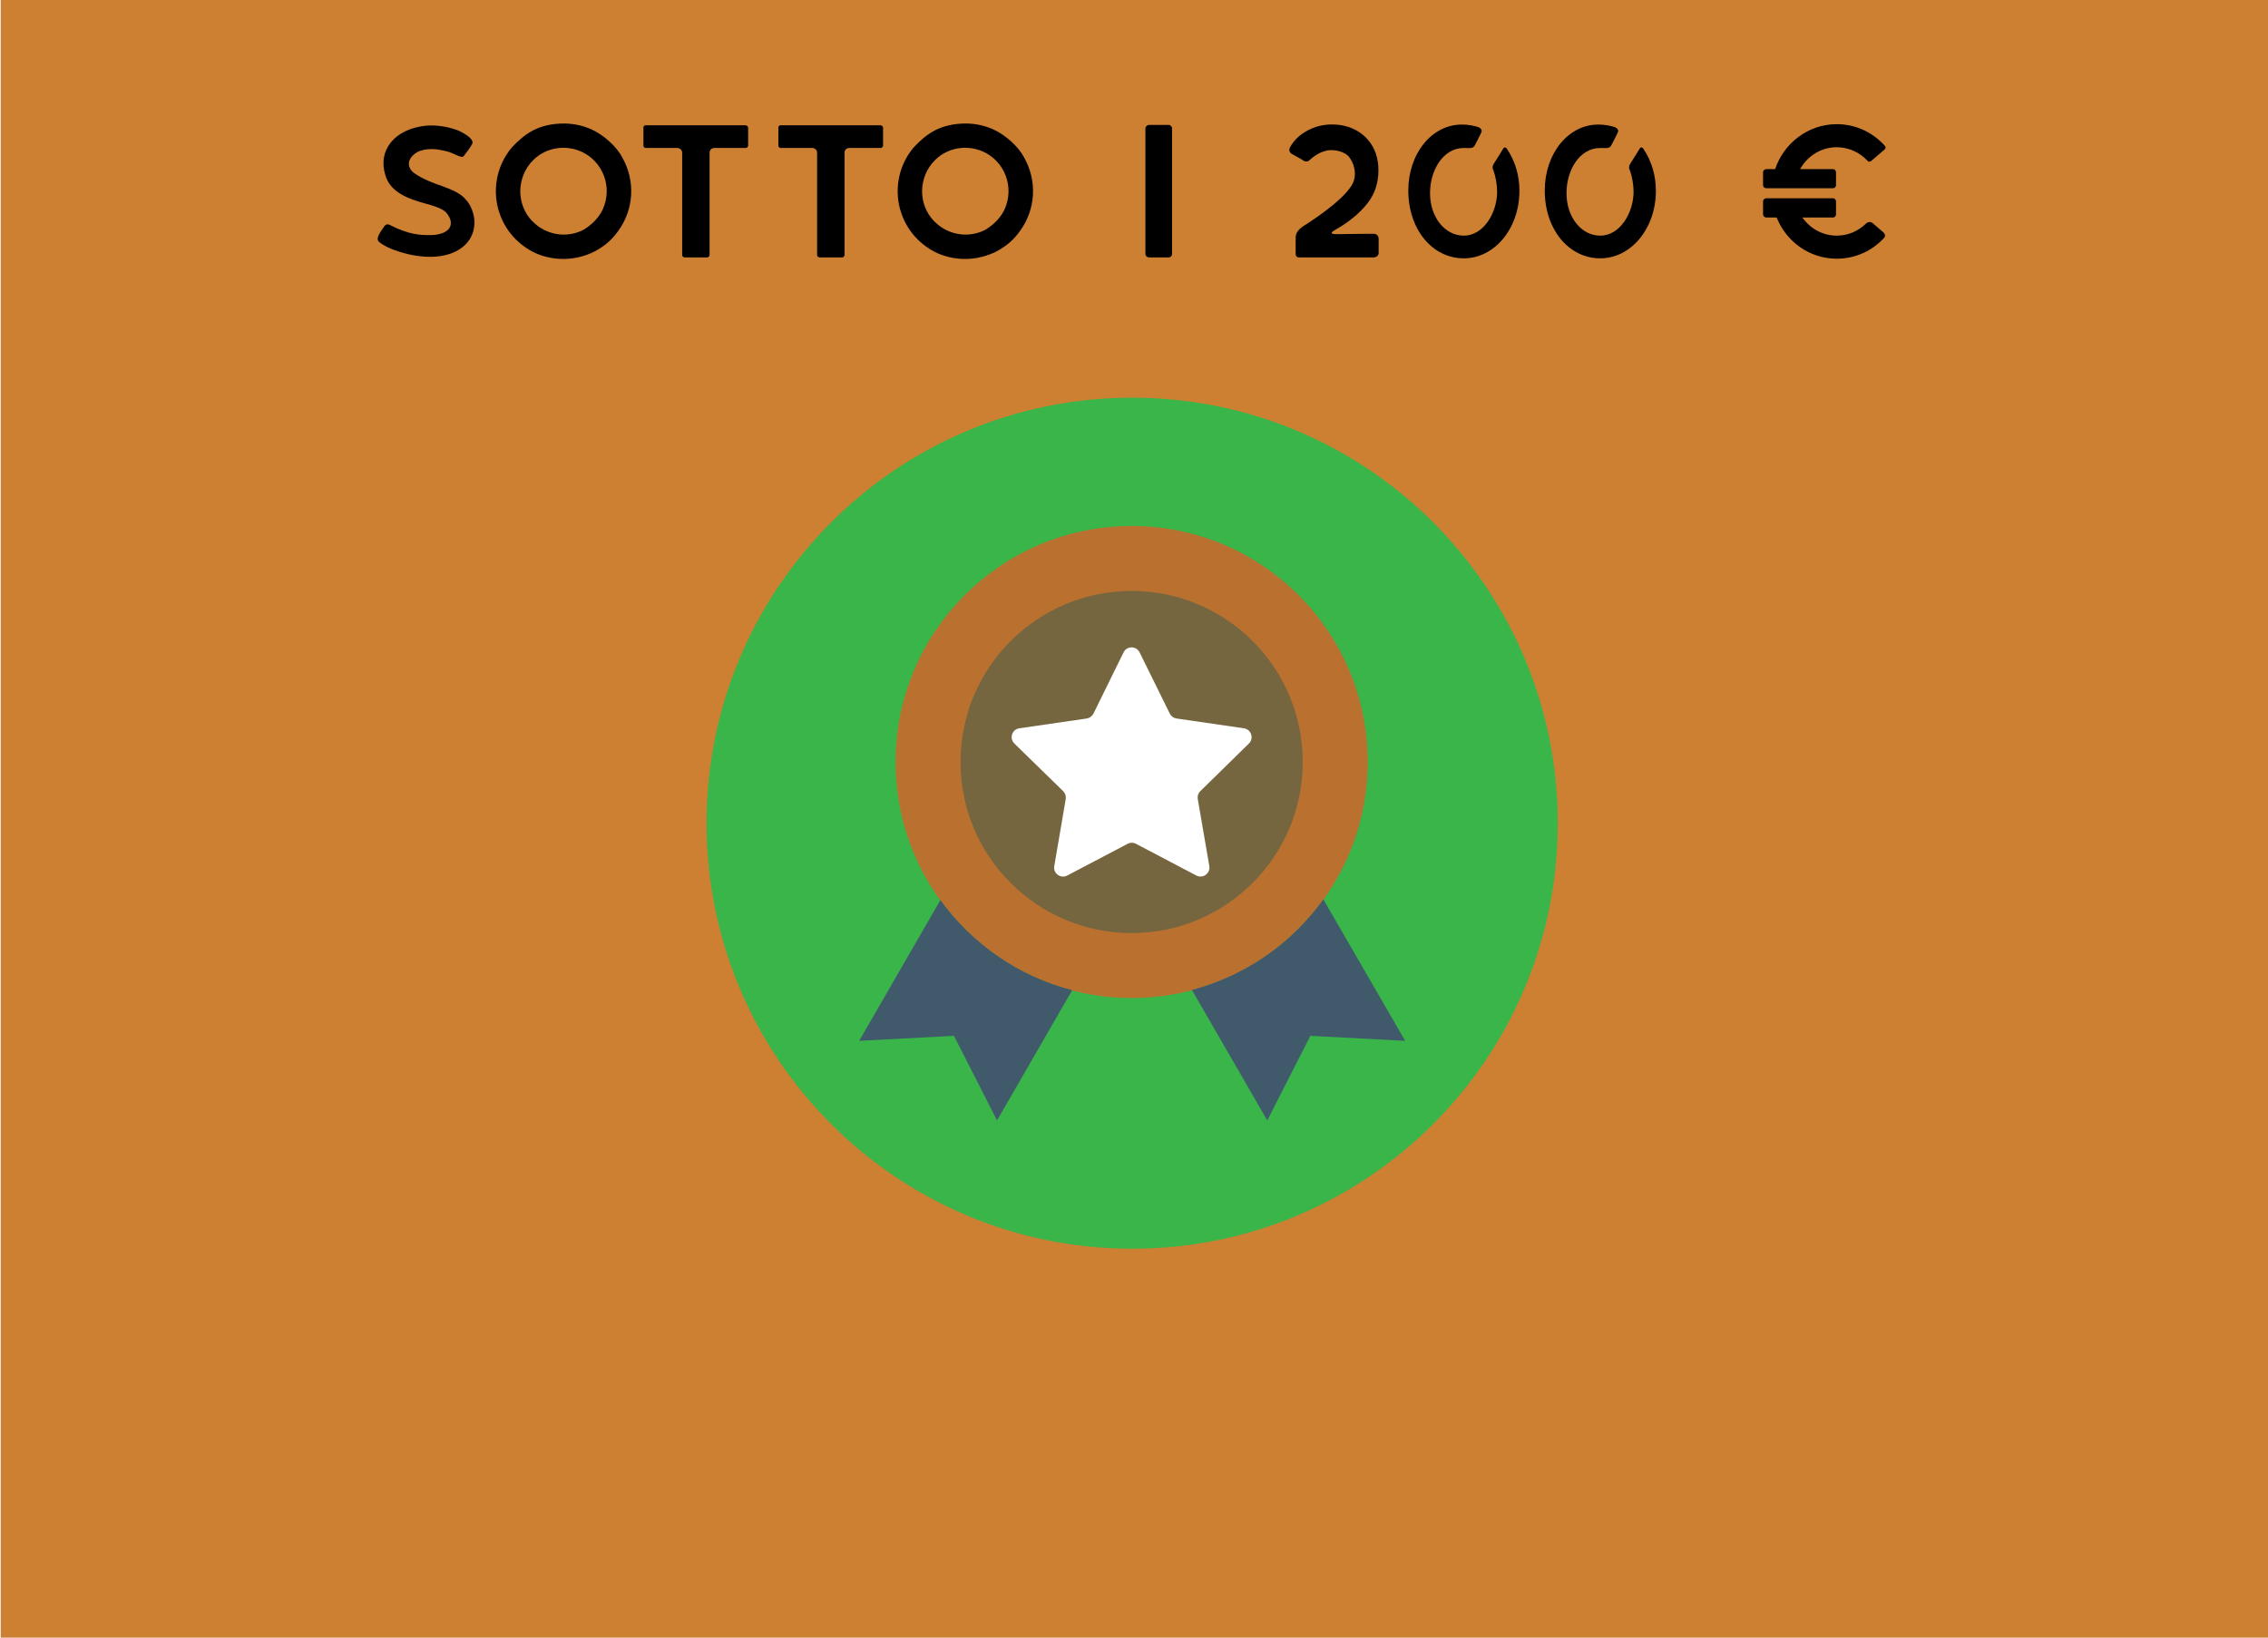
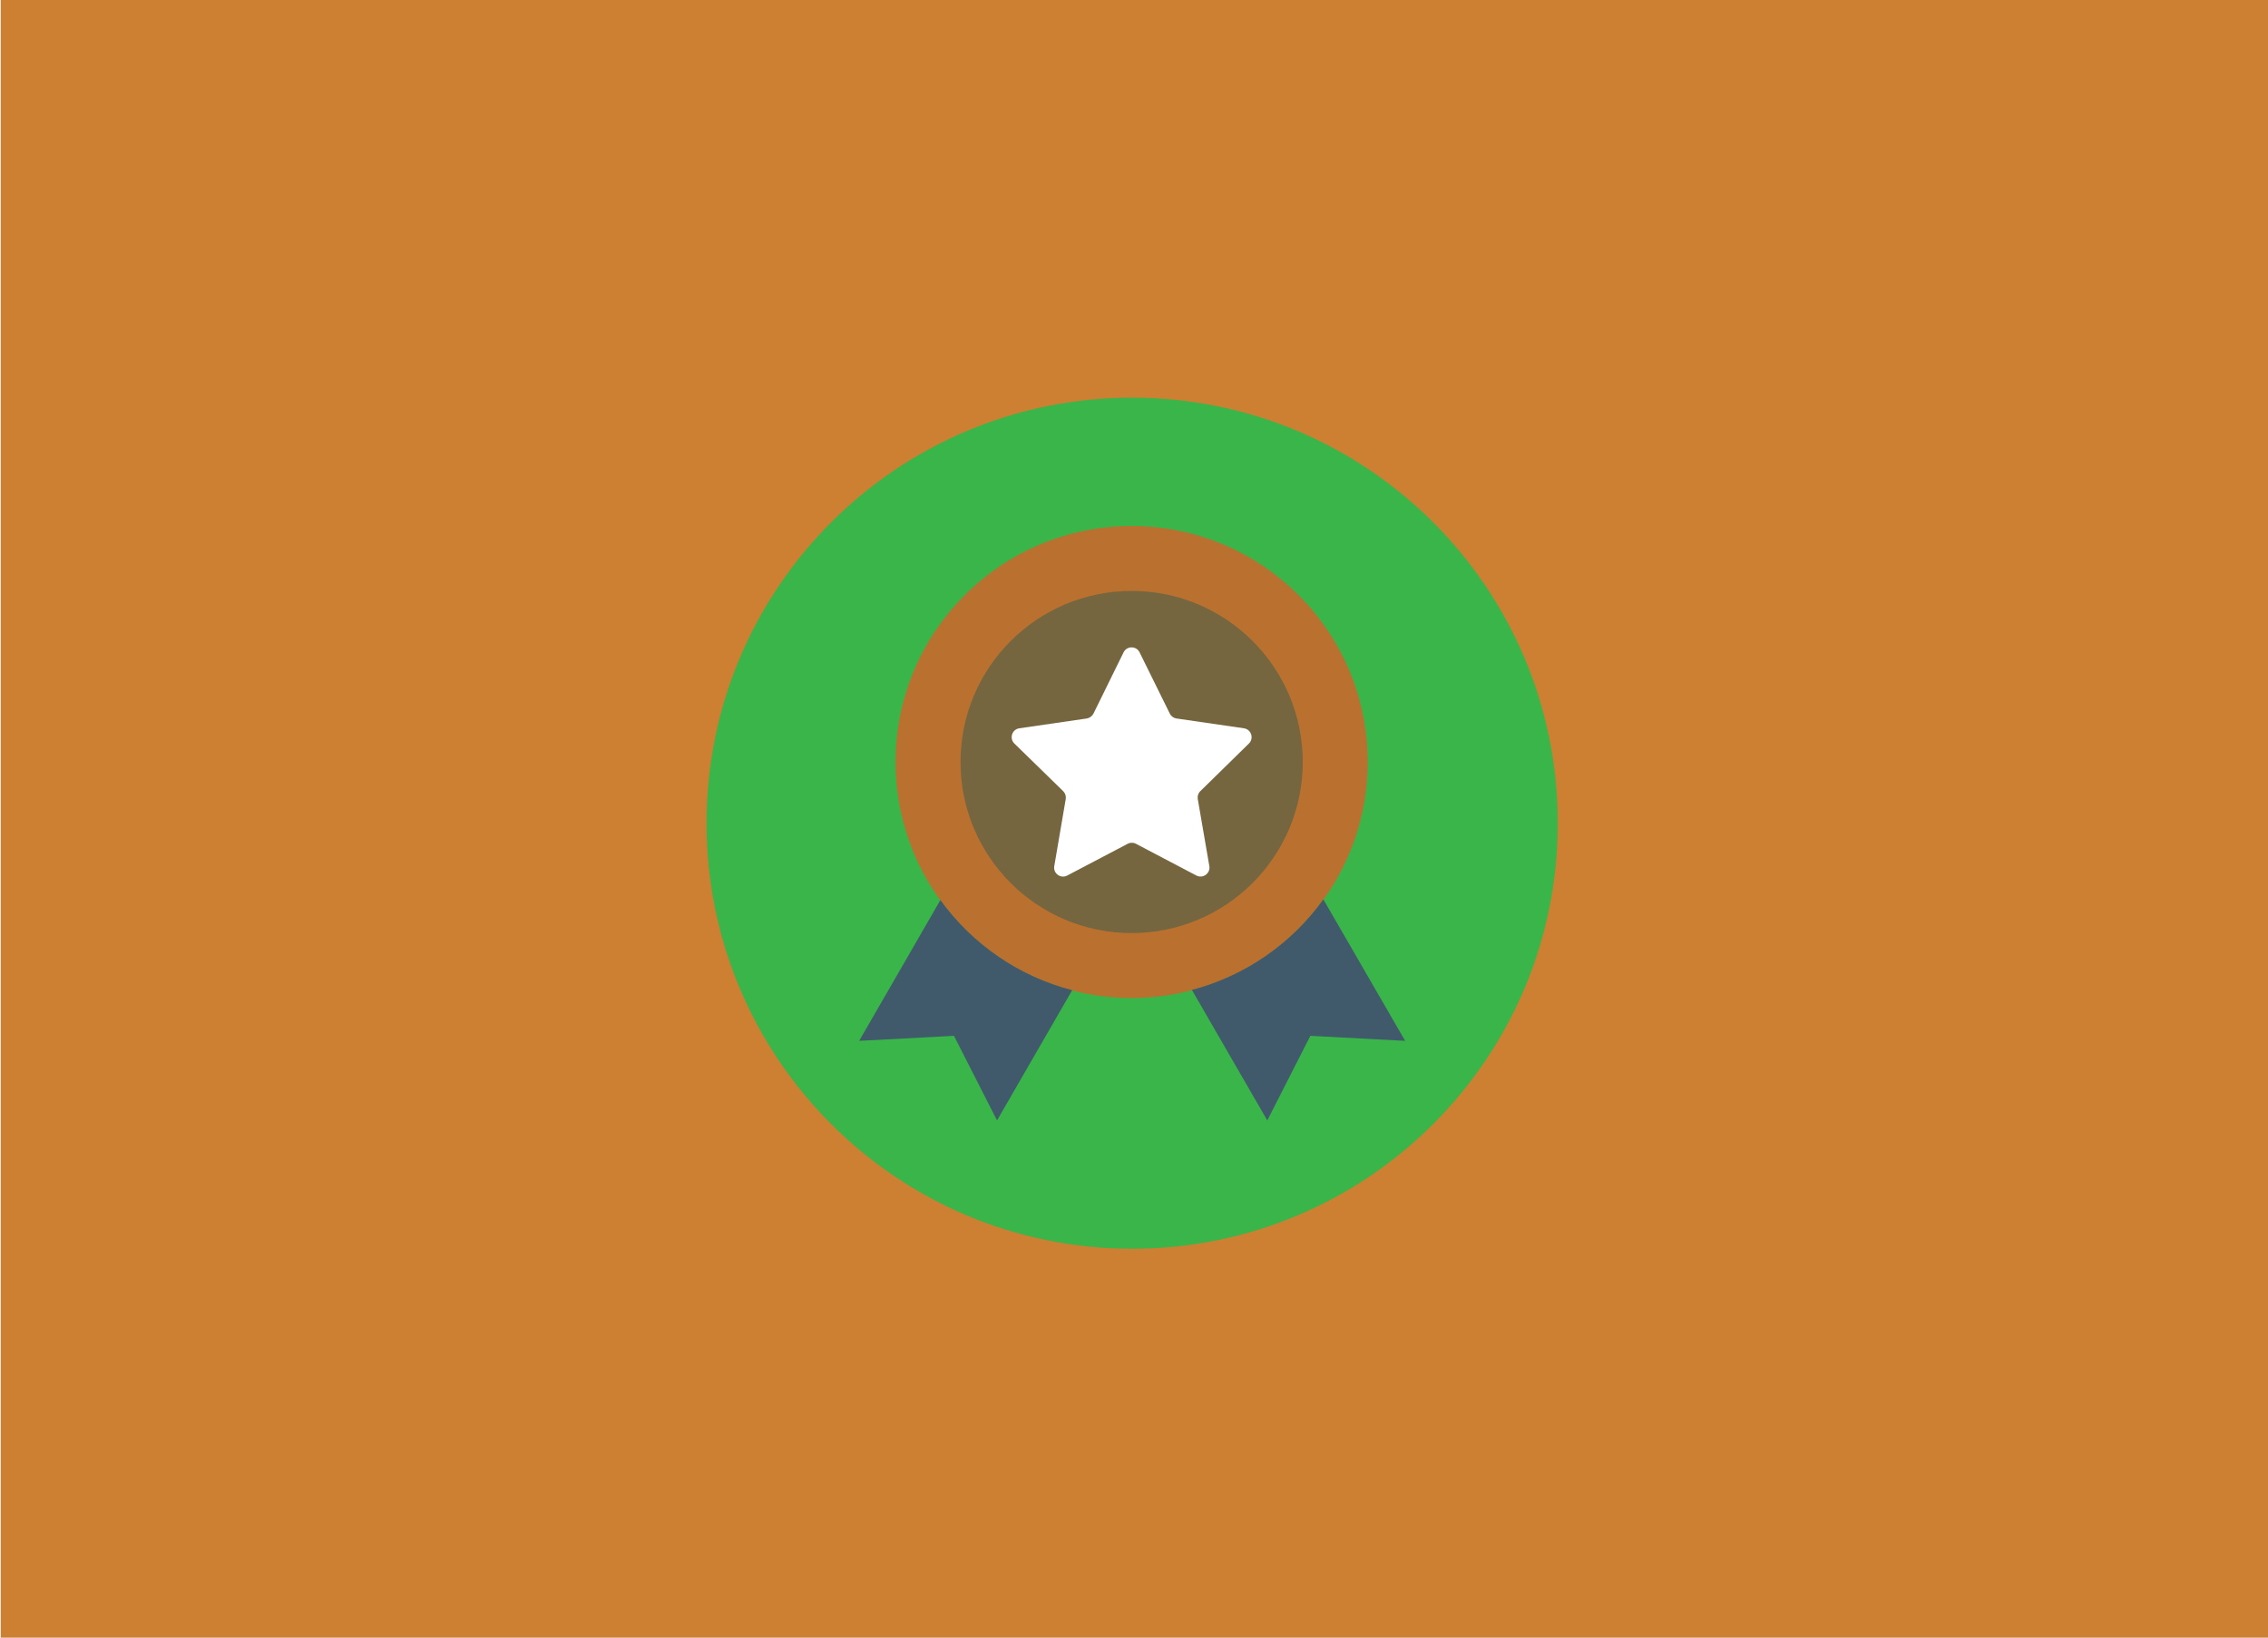
<svg xmlns="http://www.w3.org/2000/svg" version="1.1" id="Livello_1" x="0px" y="0px" width="900px" height="650px" viewBox="0 0 900 650" enable-background="new 0 0 900 650" xml:space="preserve">
  <rect x="0.32" y="0" fill="#CD7F32" width="900" height="650" />
-   <path fill="#39B54A" d="M618.166,326.748c0,93.283-75.617,168.9-168.897,168.9c-93.279,0-168.896-75.617-168.896-168.9  c0-93.282,75.617-168.896,168.896-168.896C542.549,157.852,618.166,233.466,618.166,326.748z" />
+   <path fill="#39B54A" d="M618.166,326.748c0,93.283-75.617,168.9-168.897,168.9c-93.279,0-168.896-75.617-168.896-168.9  c0-93.282,75.616-168.896,168.896-168.896C542.549,157.852,618.166,233.467,618.166,326.748z" />
  <circle fill="#BA712F" cx="449.061" cy="302.459" r="93.68" />
  <g>
    <path fill="#40596B" d="M373.17,357.264l-32.233,55.873l37.62-1.996l17.092,33.58l29.818-51.693   C404.102,387.5,385.756,374.635,373.17,357.264z" />
    <path fill="#40596B" d="M525.138,356.987c-12.494,17.416-30.84,30.328-52.158,35.947l29.91,51.787l17.092-33.58l37.621,1.996   L525.138,356.987z" />
  </g>
  <circle fill="#75663F" cx="449.061" cy="302.459" r="67.903" />
-   <path fill="#FFFFFF" d="M495.599,295.12c2.09-2.043,0.928-5.62-1.951-6.038l-26.799-3.901c-1.162-0.186-2.137-0.882-2.648-1.95  l-11.982-24.291c-1.301-2.647-5.062-2.647-6.363,0l-11.936,24.291c-0.512,1.021-1.533,1.765-2.647,1.95l-26.799,3.901  c-2.88,0.418-4.041,3.995-1.951,6.038l19.368,18.903c0.836,0.836,1.207,1.997,1.021,3.111l-4.552,26.66  c-0.511,2.879,2.555,5.109,5.155,3.717l23.966-12.588c1.021-0.557,2.275-0.557,3.297,0l23.965,12.588  c2.602,1.346,5.621-0.838,5.156-3.717l-4.598-26.66c-0.186-1.161,0.186-2.322,1.021-3.111L495.599,295.12z" />
-   <g>
-     <path d="M150.331,95.936c-1.05-1.125-0.3-2.625,2.175-6.15c0.6-0.75,1.2-0.9,1.95-0.6c8.024,4.125,12.524,4.125,16.199,4.125   c7.274,0,10.424-3.825,6.675-8.625c-1.875-2.475-7.875-3.6-10.425-4.425c-7.875-2.325-12.449-5.475-13.949-10.65   c-3.15-9.674,3.3-18.374,16.049-19.724c4.35-0.375,9.3,0.45,13.274,2.1c3.9,1.95,5.625,3.675,5.175,4.95   c-0.6,1.425-2.399,3.6-3.449,5.025c-0.9,1.125-3.75-1.275-7.2-2.025c-2.925-0.6-6.225-1.425-10.5,0.075   c-4.499,2.175-5.399,6.075-1.949,8.7c3.6,2.55,8.175,4.125,10.949,5.1c2.775,1.05,7.2,2.55,9.45,5.325   c2.024,1.95,3.524,5.925,3.524,9.075c0,8.324-7.05,13.574-17.1,13.724C163.005,102.085,153.481,98.785,150.331,95.936z" />
-     <path d="M198.255,84.686l-0.149-0.375c-2.775-8.475-1.275-18.299,4.949-25.724c4.8-5.1,9.75-9,19.05-9.524h0.225   c4.2-0.225,8.325,0.525,12.3,2.25c5.024,2.25,10.199,7.05,12.3,11.175c5.249,9.225,4.649,20.474-1.5,29.024   c-2.325,3.3-5.025,5.925-9.525,8.325c-7.05,3.525-15.524,4.05-23.323,0.675C205.605,97.285,200.505,91.436,198.255,84.686z    M239.279,82.886c3.825-8.699,0-18.824-8.624-22.724c-6.45-2.85-13.95-1.575-18.899,3.225l-1.275,1.35   c-6.074,7.424-5.175,18.299,2.101,24.299c5.324,4.5,12.749,5.325,18.824,2.25C235.604,88.886,238.229,85.361,239.279,82.886z" />
-     <path d="M270.705,101.185V60.537c0-0.9-0.899-1.8-1.875-1.8h-12.6c-0.449,0-0.899-0.45-0.899-0.9v-7.274   c0-0.45,0.375-0.825,0.899-0.825h39.599c0.6,0,1.05,0.45,1.05,0.975v7.049c0,0.525-0.45,0.975-1.05,0.975H283.38   c-0.976,0-1.8,0.825-1.8,1.8v40.648c0,0.525-0.375,0.975-0.976,0.975h-8.925C271.08,102.16,270.705,101.71,270.705,101.185z" />
-     <path d="M324.254,101.185V60.537c0-0.9-0.899-1.8-1.875-1.8h-12.6c-0.449,0-0.899-0.45-0.899-0.9v-7.274   c0-0.45,0.375-0.825,0.899-0.825h39.599c0.6,0,1.05,0.45,1.05,0.975v7.049c0,0.525-0.45,0.975-1.05,0.975h-12.449   c-0.976,0-1.8,0.825-1.8,1.8v40.648c0,0.525-0.375,0.975-0.976,0.975h-8.925C324.629,102.16,324.254,101.71,324.254,101.185z" />
-     <path d="M357.703,84.686l-0.149-0.375c-2.775-8.475-1.275-18.299,4.949-25.724c4.8-5.1,9.75-9,19.05-9.524h0.225   c4.2-0.225,8.325,0.525,12.3,2.25c5.024,2.25,10.199,7.05,12.3,11.175c5.249,9.225,4.649,20.474-1.5,29.024   c-2.325,3.3-5.025,5.925-9.525,8.325c-7.05,3.525-15.524,4.05-23.323,0.675C365.053,97.285,359.953,91.436,357.703,84.686z    M398.727,82.886c3.825-8.699,0-18.824-8.624-22.724c-6.45-2.85-13.95-1.575-18.899,3.225l-1.275,1.35   c-6.074,7.424-5.175,18.299,2.101,24.299c5.324,4.5,12.749,5.325,18.824,2.25C395.052,88.886,397.677,85.361,398.727,82.886z" />
-     <path d="M454.527,100.81V51.012c0-0.75,0.676-1.425,1.426-1.425h7.799c0.75,0,1.35,0.675,1.35,1.425v49.798   c0,0.75-0.6,1.35-1.35,1.35h-7.799C455.203,102.16,454.527,101.56,454.527,100.81z" />
-     <path d="M514.152,100.66v-5.625c0-1.425-0.076-3.075,2.773-5.1c7.275-4.575,18.525-12.6,20.324-18.224   c1.051-3.3,0-7.275-2.25-9.825c-2.85-2.55-6.824-2.4-8.324-2.175c-2.25,0.525-4.35,1.425-7.273,4.05   c-0.525,0.45-1.426,0.375-1.875,0.15c-1.275-0.9-3.602-2.025-4.951-2.85c-0.824-0.525-1.199-1.5-0.75-2.4   c1.725-3.375,4.801-6.075,9.225-7.875c3.75-1.5,8.4-1.8,12.525-0.825C540.851,51.687,547,57.687,547,67.512   c0,5.774-1.799,10.5-5.549,14.624c-3.826,4.275-8.025,7.05-11.926,9.3c-1.648,0.975-1.424,1.5,0.75,1.5l14.699-0.15   c1.352,0,2.102,0.825,2.102,2.025v5.625c0,0.975-0.9,1.725-1.951,1.725h-29.549C514.601,102.16,514.152,101.71,514.152,100.66z" />
-     <path d="M558.851,75.612c0-14.625,9.299-26.174,21.225-26.174c2.625,0,4.875,0.45,6.898,1.125H586.9   c1.051,0.6,1.35,1.35,0.824,2.175v0.075c0,0-1.648,3.375-2.475,4.875c-0.674,1.2-1.424,1.125-4.35,1.05   c-8.324,0-13.424,8.925-13.424,17.924c0,9.525,5.85,16.875,13.424,16.875c7.801,0,13.199-9.075,13.199-17.475   c0-2.7-0.6-6.075-1.424-8.325c-0.301-0.6-0.676-1.425,0.074-2.7c0,0,3-4.725,3.75-6c0.375-0.75,1.125-0.675,1.574,0.15   c3.225,4.875,4.875,10.5,4.875,16.574c0,14.85-9.824,26.774-22.049,26.774C568.301,102.535,558.851,90.986,558.851,75.612z" />
-     <path d="M613,75.612c0-14.625,9.299-26.174,21.225-26.174c2.625,0,4.875,0.45,6.898,1.125h-0.074c1.051,0.6,1.35,1.35,0.824,2.175   v0.075c0,0-1.648,3.375-2.475,4.875c-0.674,1.2-1.424,1.125-4.35,1.05c-8.324,0-13.424,8.925-13.424,17.924   c0,9.525,5.85,16.875,13.424,16.875c7.801,0,13.199-9.075,13.199-17.475c0-2.7-0.6-6.075-1.424-8.325   c-0.301-0.6-0.676-1.425,0.074-2.7c0,0,3-4.725,3.75-6c0.375-0.75,1.125-0.675,1.574,0.15c3.225,4.875,4.875,10.5,4.875,16.574   c0,14.85-9.824,26.774-22.049,26.774C622.449,102.535,613,90.986,613,75.612z" />
-     <path d="M699.623,73.511v-5.1c0-0.75,0.6-1.275,1.275-1.275h3.525c3.449-10.35,13.123-17.85,24.449-17.85   c7.574,0,14.324,3.3,19.049,8.55c0.449,0.45,0.449,1.05-0.076,1.5l-5.25,4.5c-0.225,0.225-0.975,0.6-1.5,0   c-3.074-3.3-7.424-5.4-12.223-5.4c-6.227,0-11.701,3.525-14.551,8.7h13.051c0.674,0,1.199,0.525,1.199,1.275v5.1   c0,0.675-0.525,1.2-1.199,1.2h-26.475C700.222,74.712,699.623,74.187,699.623,73.511z M705.023,86.336h-4.125   c-0.676,0-1.275-0.6-1.275-1.275v-5.1c0-0.675,0.6-1.275,1.275-1.275h26.475c0.674,0,1.199,0.6,1.199,1.275v5.1   c0,0.675-0.525,1.275-1.199,1.275h-12.15c3.074,4.35,8.025,7.2,13.65,7.2c4.574,0,8.623-1.875,11.699-4.875   c1.049-0.9,2.1-0.45,2.398-0.225c0.301,0.3,3.602,3.075,4.352,3.75c0.824,0.675,0.898,1.725,0.299,2.25   c-4.65,5.1-11.324,8.25-18.748,8.25C718.072,102.685,708.847,95.936,705.023,86.336z" />
-   </g>
+   <path fill="#FFFFFF" d="M495.599,295.12c2.09-2.043,0.928-5.62-1.951-6.038l-26.799-3.9c-1.162-0.187-2.137-0.882-2.648-1.95  l-11.981-24.291c-1.301-2.647-5.063-2.647-6.363,0l-11.936,24.291c-0.513,1.021-1.533,1.765-2.647,1.95l-26.799,3.9  c-2.88,0.418-4.041,3.995-1.951,6.038l19.368,18.903c0.836,0.836,1.207,1.997,1.021,3.111l-4.552,26.659  c-0.511,2.879,2.555,5.109,5.155,3.718l23.966-12.589c1.021-0.557,2.275-0.557,3.297,0l23.965,12.589  c2.603,1.346,5.621-0.839,5.156-3.718l-4.598-26.659c-0.187-1.161,0.186-2.322,1.021-3.111L495.599,295.12z" />
</svg>
